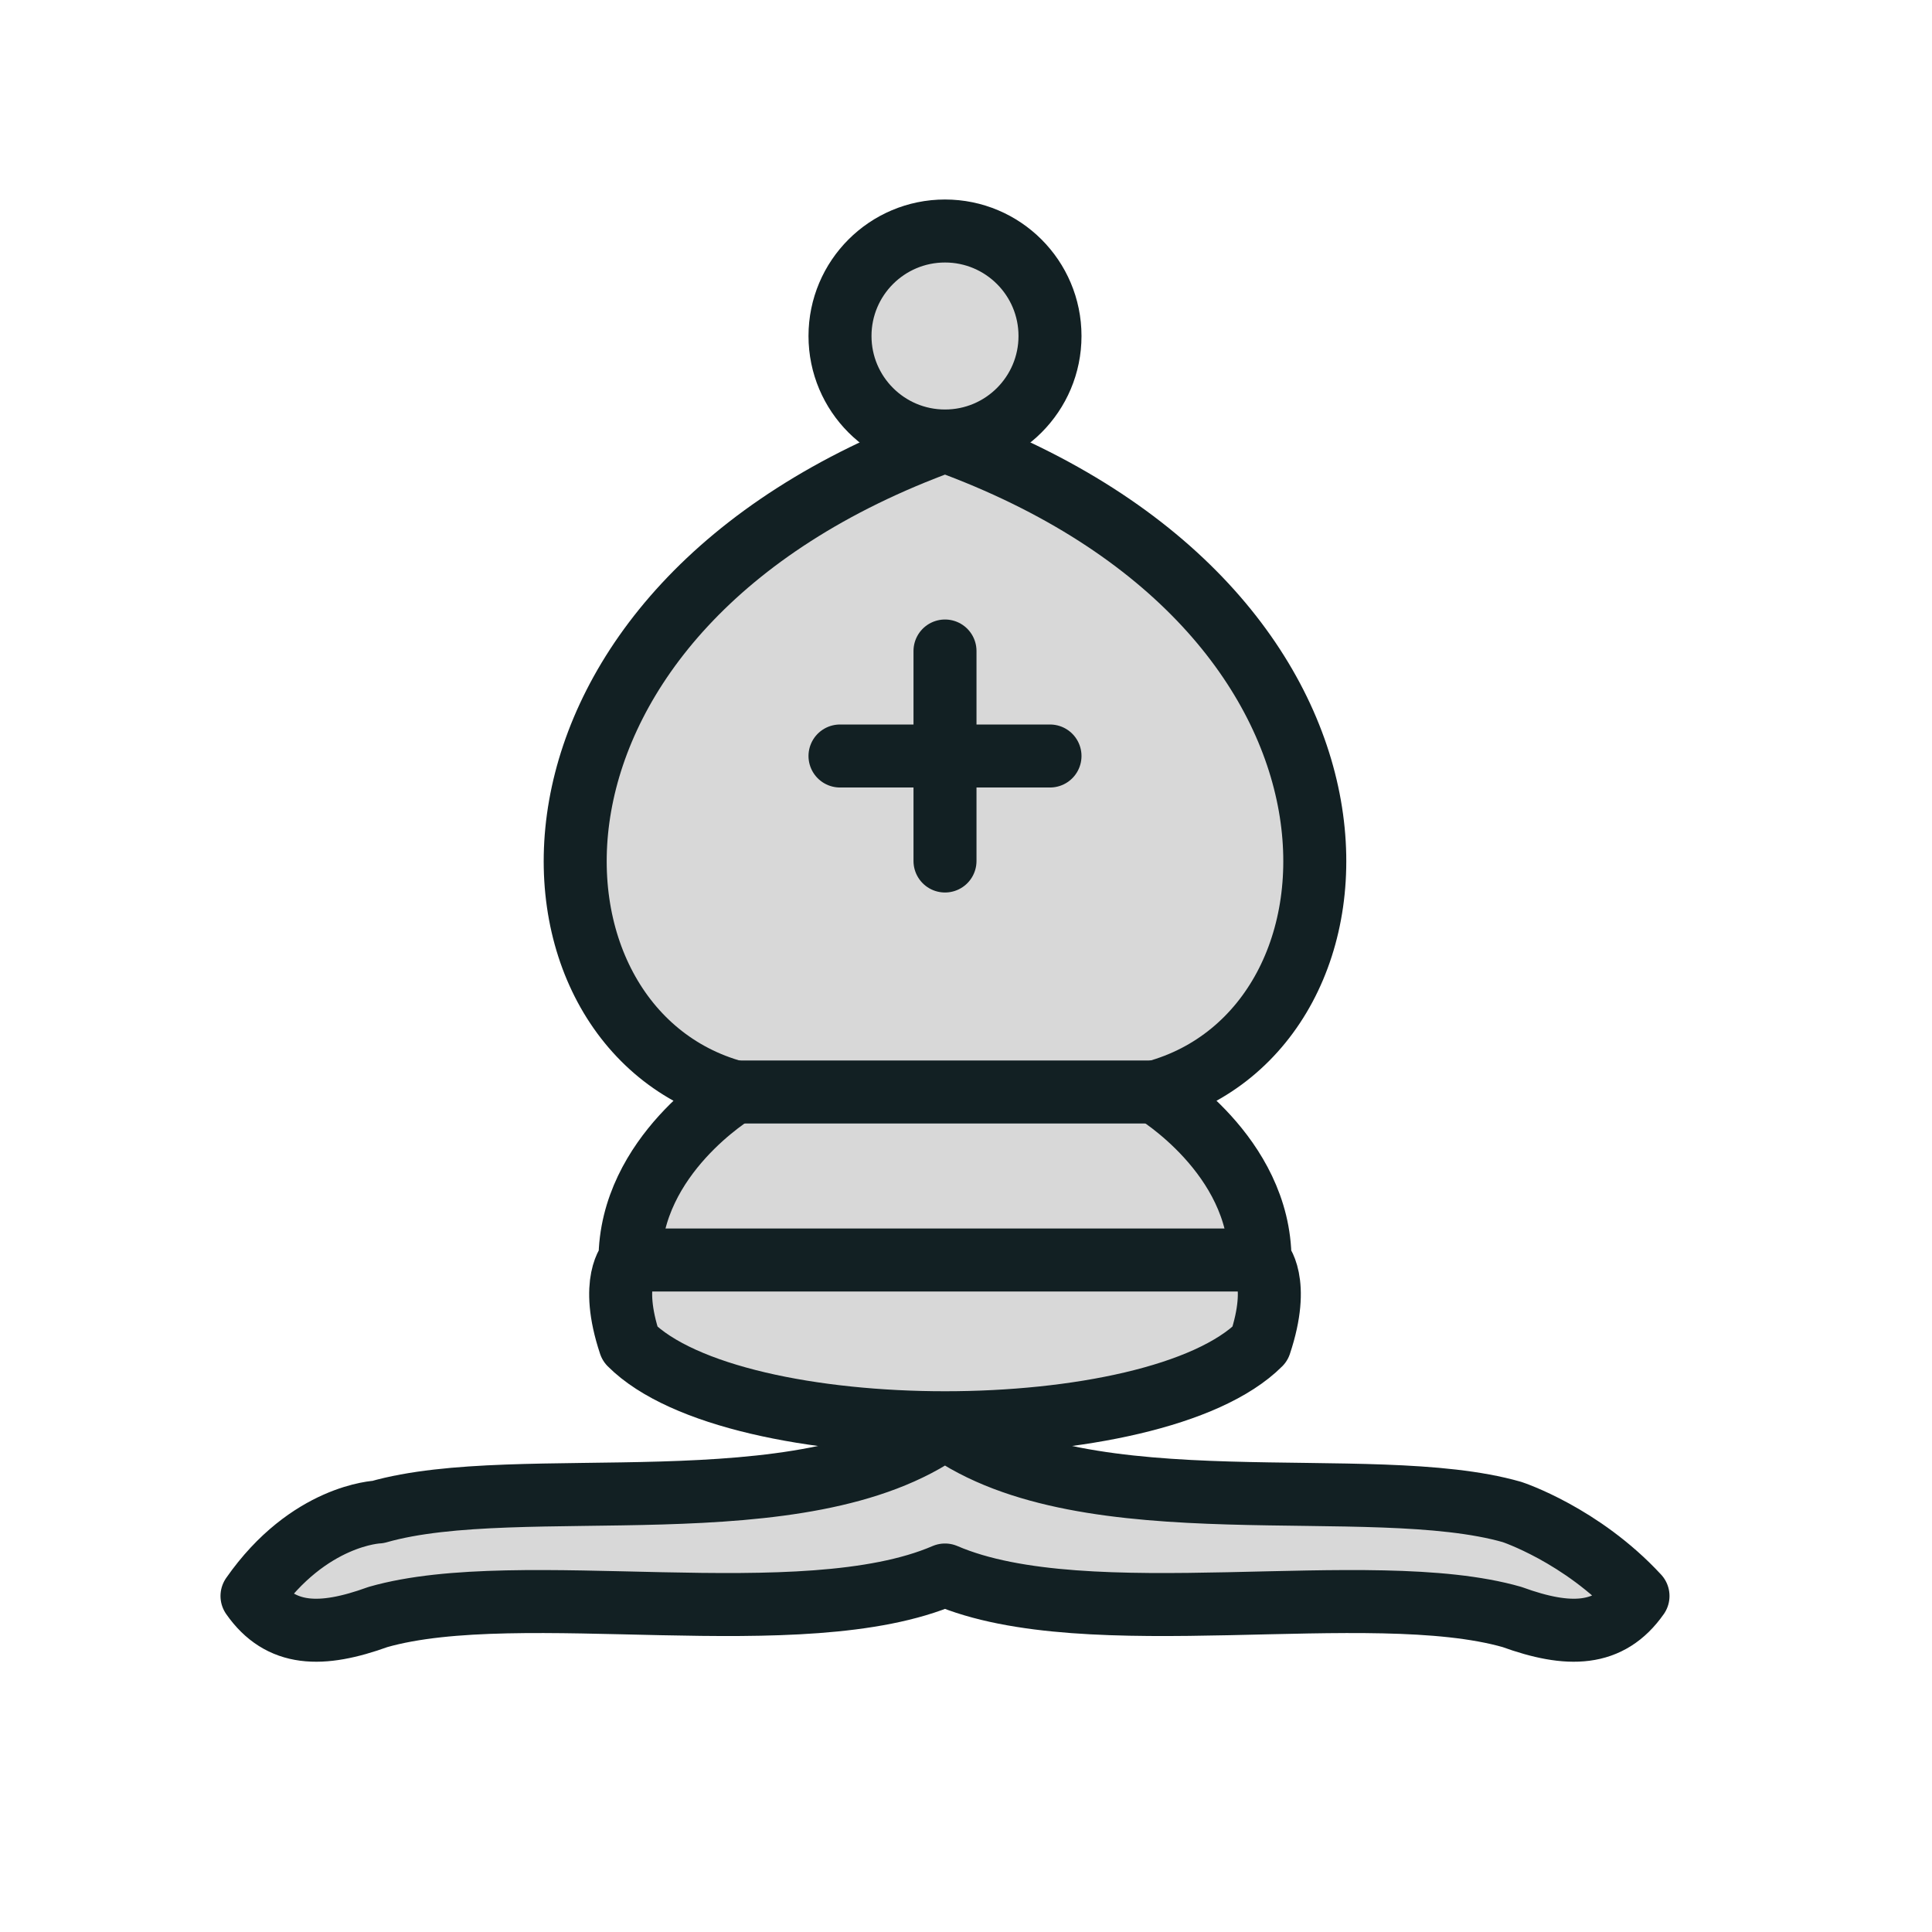
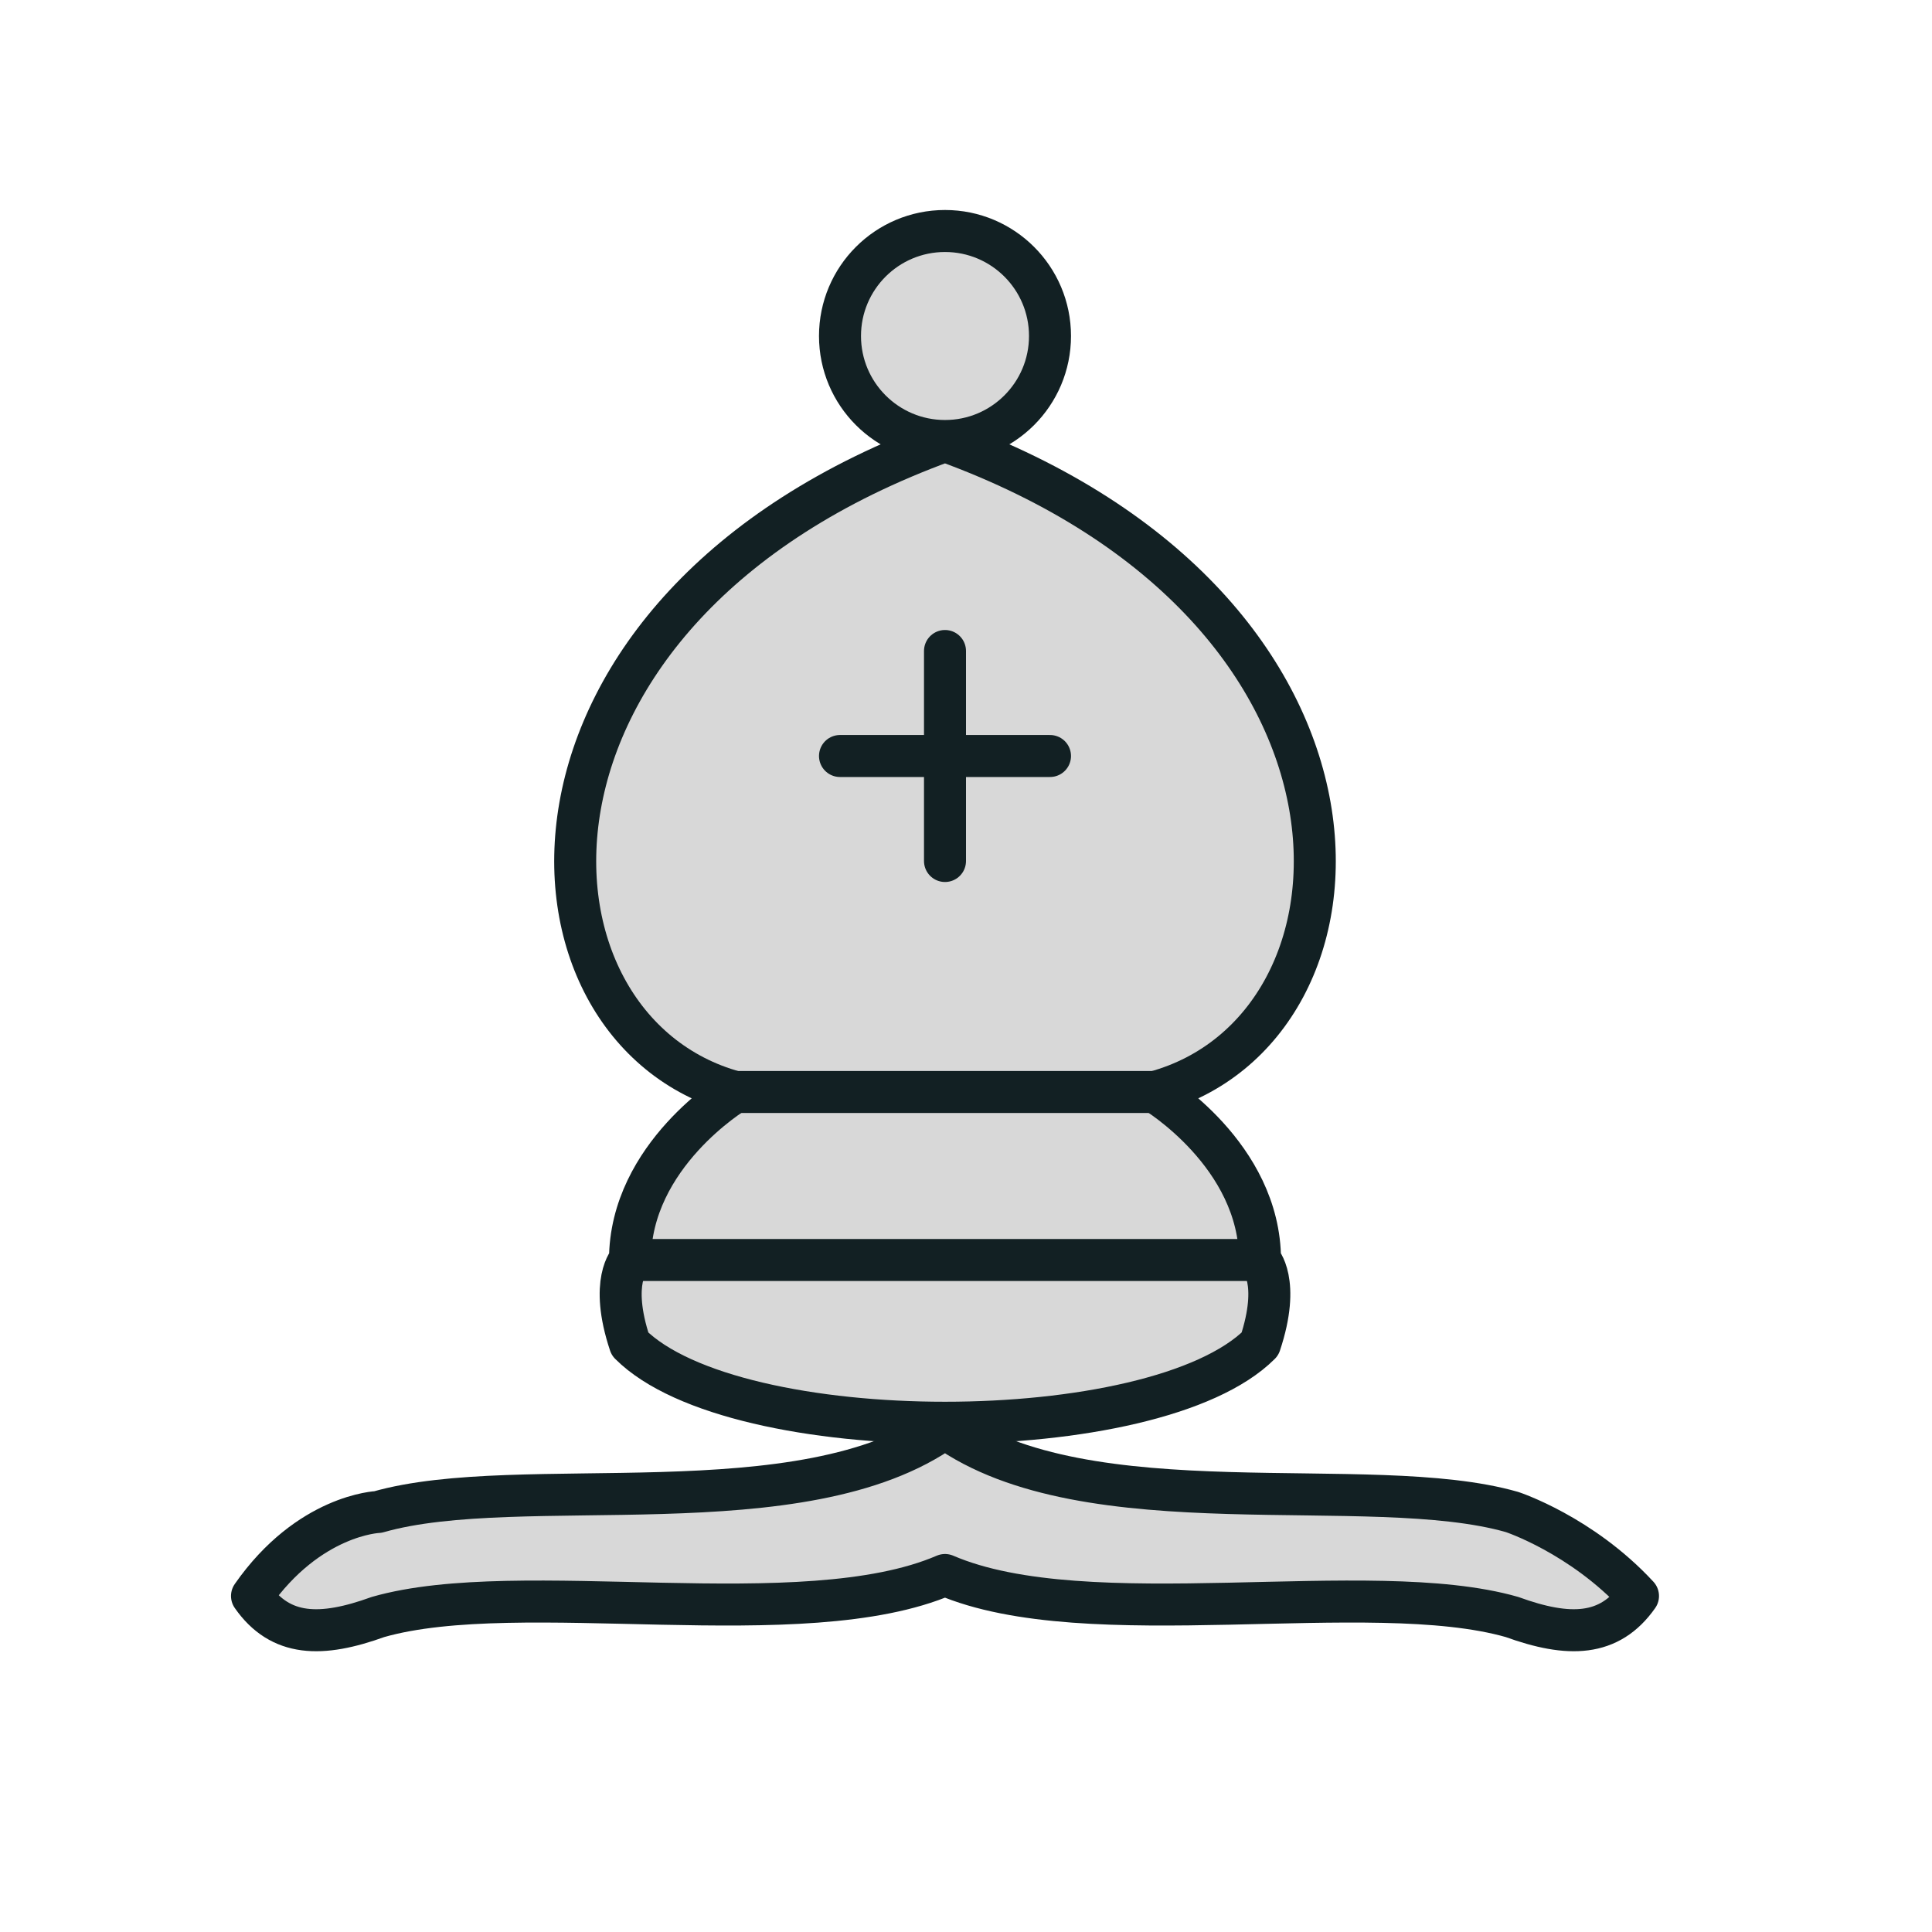
<svg xmlns="http://www.w3.org/2000/svg" viewBox="0 0 46 46" version="1.1" width="45" height="45">
-   <g style="opacity:1; fill:none; fill-rule:evenodd; fill-opacity:1; stroke:#122023; stroke-width:1.5; stroke-linecap:round; stroke-linejoin:round; stroke-miterlimit:4; stroke-dasharray:none; stroke-opacity:1;">
+   <g style="opacity:1; fill:none; fill-rule:evenodd; fill-opacity:1; stroke:#122023; stroke-width:1; stroke-linecap:round; stroke-linejoin:round; stroke-miterlimit:4; stroke-dasharray:none; stroke-opacity:1;">
    <g style="fill:#d8d8d8; stroke:#122023; stroke-linecap:butt;">
      <path d="M 9,36 C 12.39,35.03 19.11,36.43 22.5,34 C 25.89,36.43 32.61,35.03 36,36 C 36,36 37.65,36.54 39,38 C 38.32,38.97 37.35,38.99 36,38.5 C 32.61,37.53 25.89,38.96 22.5,37.5 C 19.11,38.96 12.39,37.53 9,38.5 C 7.646,38.99 6.677,38.97 6,38 C 7.354,36.06 9,36 9,36 z" />
      <path d="M 15,32 C 17.5,34.5 27.5,34.5 30,32 C 30.5,30.5 30,30 30,30 C 30,27.5 27.5,26 27.5,26 C 33,24.5 33.5,14.5 22.5,10.5 C 11.5,14.5 12,24.5 17.5,26 C 17.5,26 15,27.5 15,30 C 15,30 14.5,30.5 15,32 z" />
      <path d="M 25 8 A 2.5 2.5 0 1 1  20,8 A 2.5 2.5 0 1 1  25 8 z" />
    </g>
    <path d="M 17.5,26 L 27.5,26 M 15,30 L 30,30 M 22.5,15.5 L 22.5,20.5 M 20,18 L 25,18" style="fill:none; stroke:#122023; stroke-linejoin:miter;" />
  </g>
</svg>
